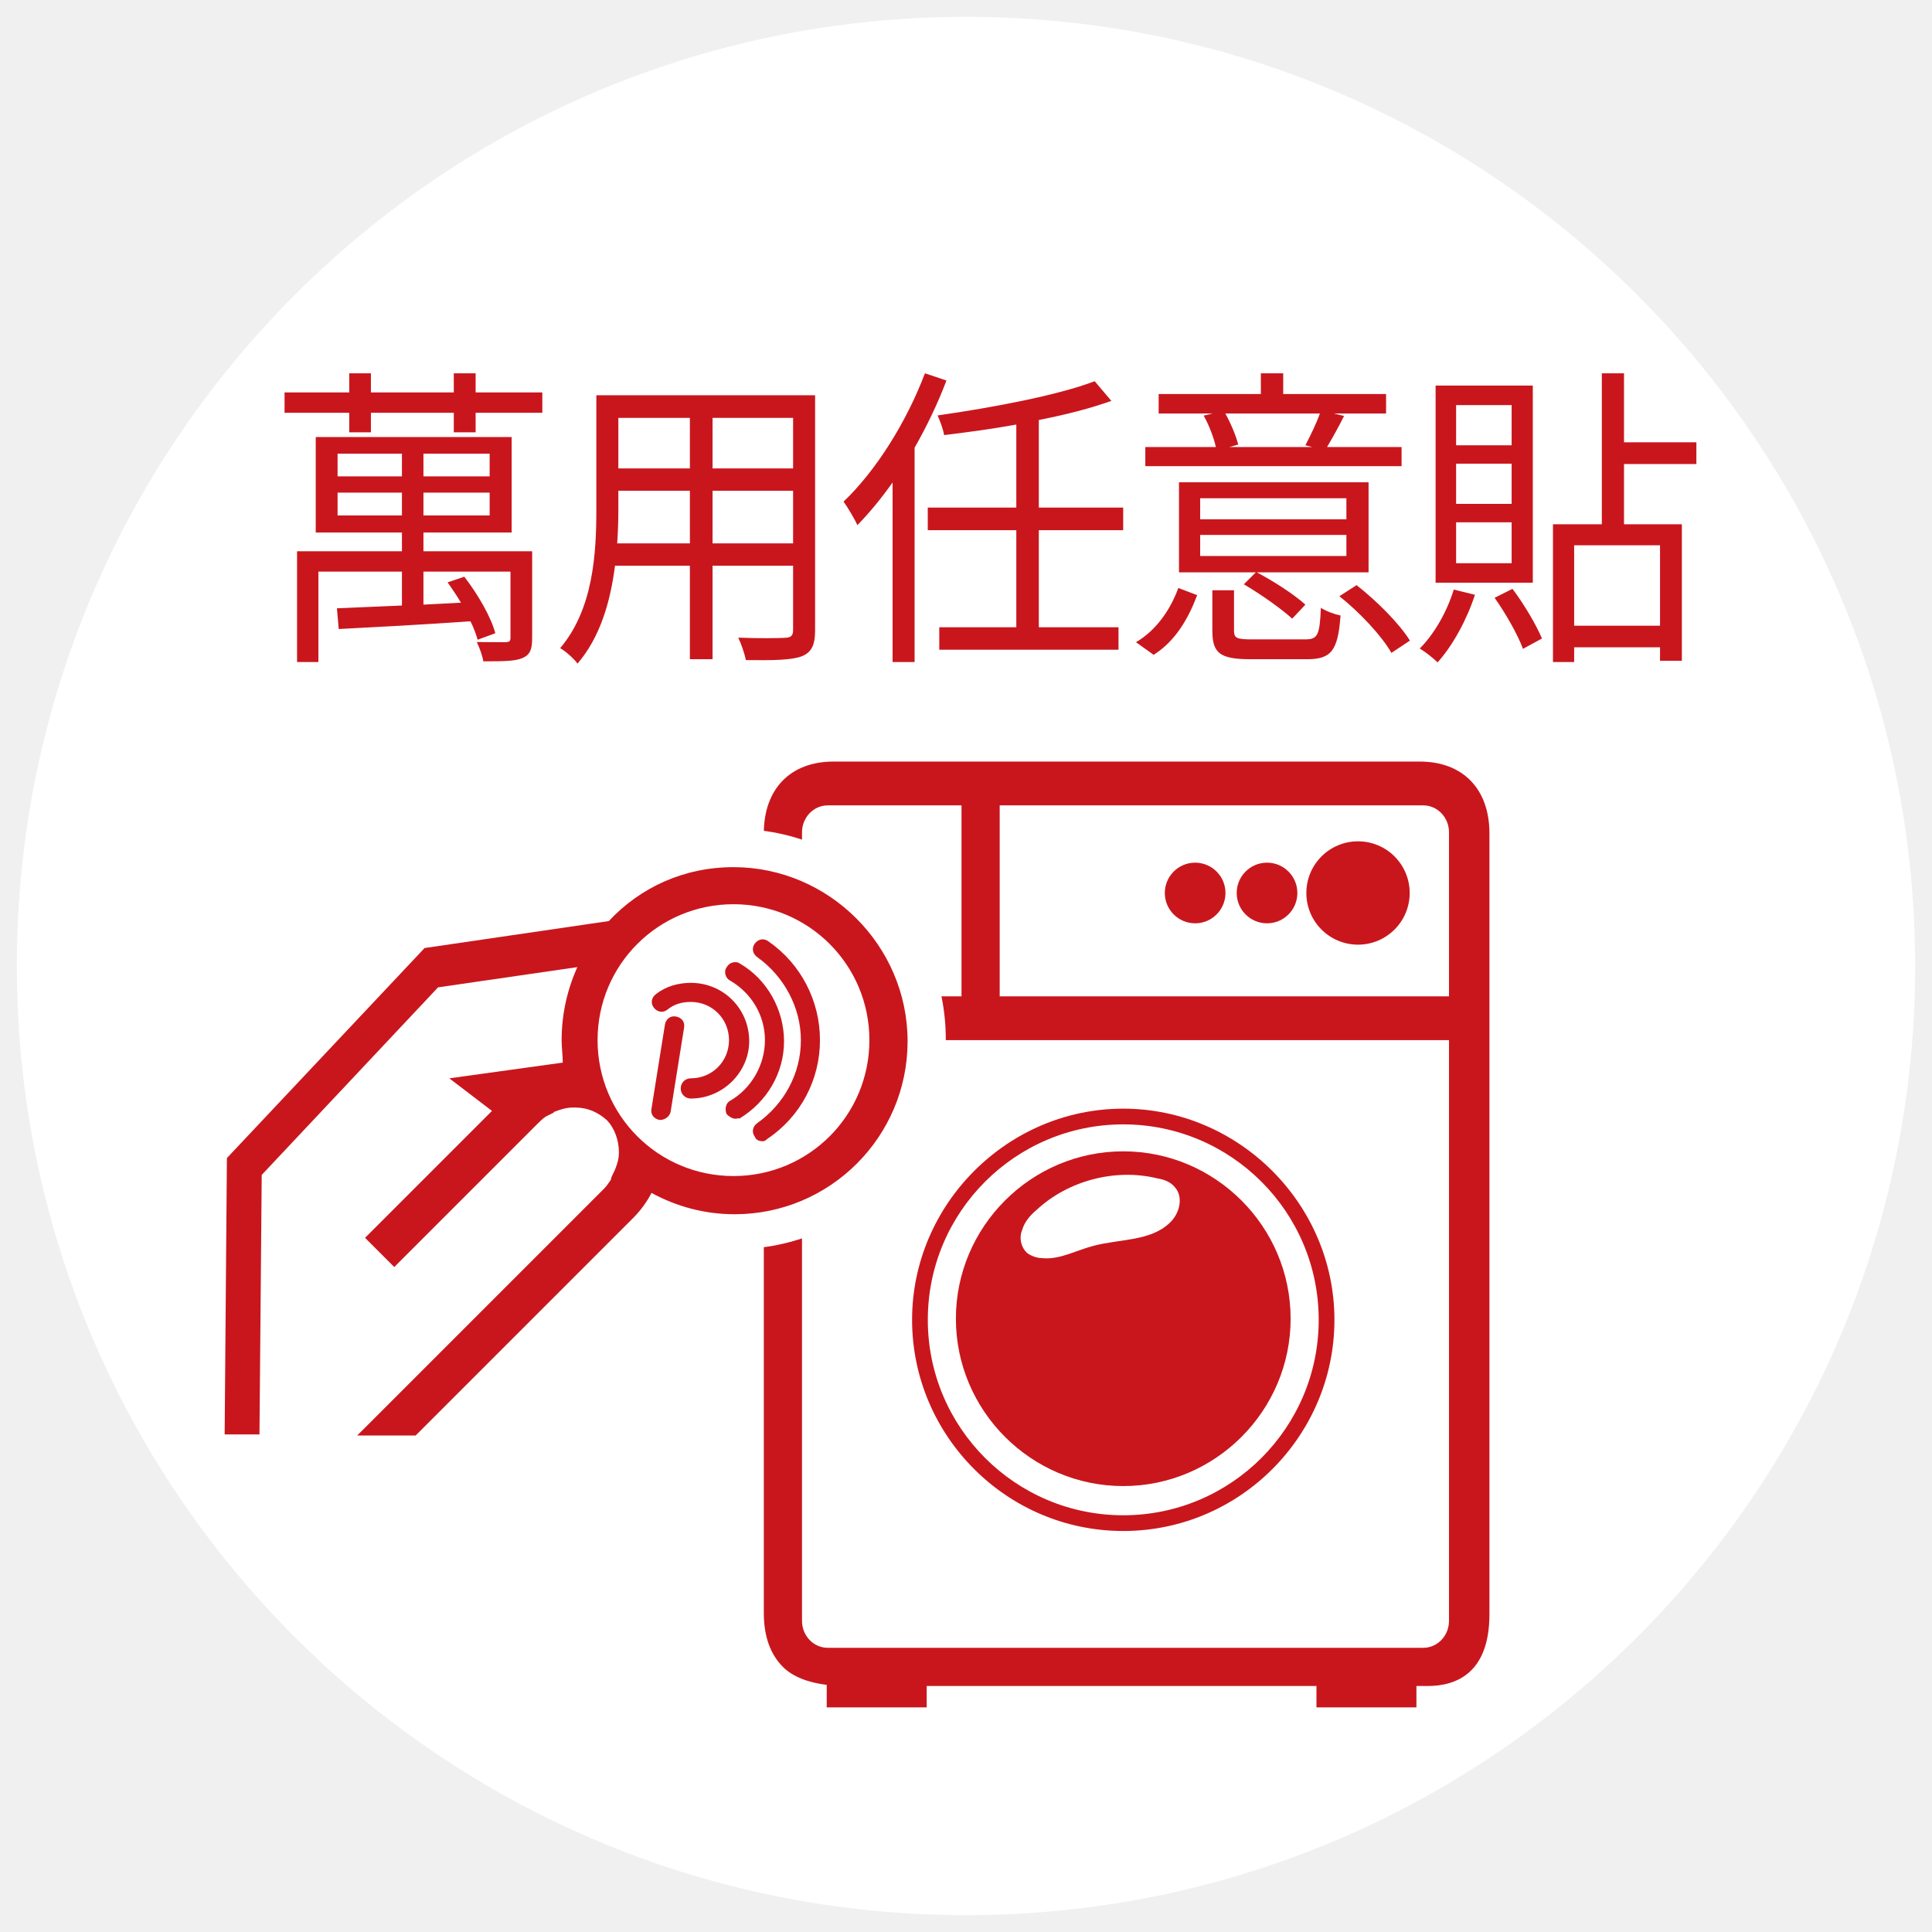
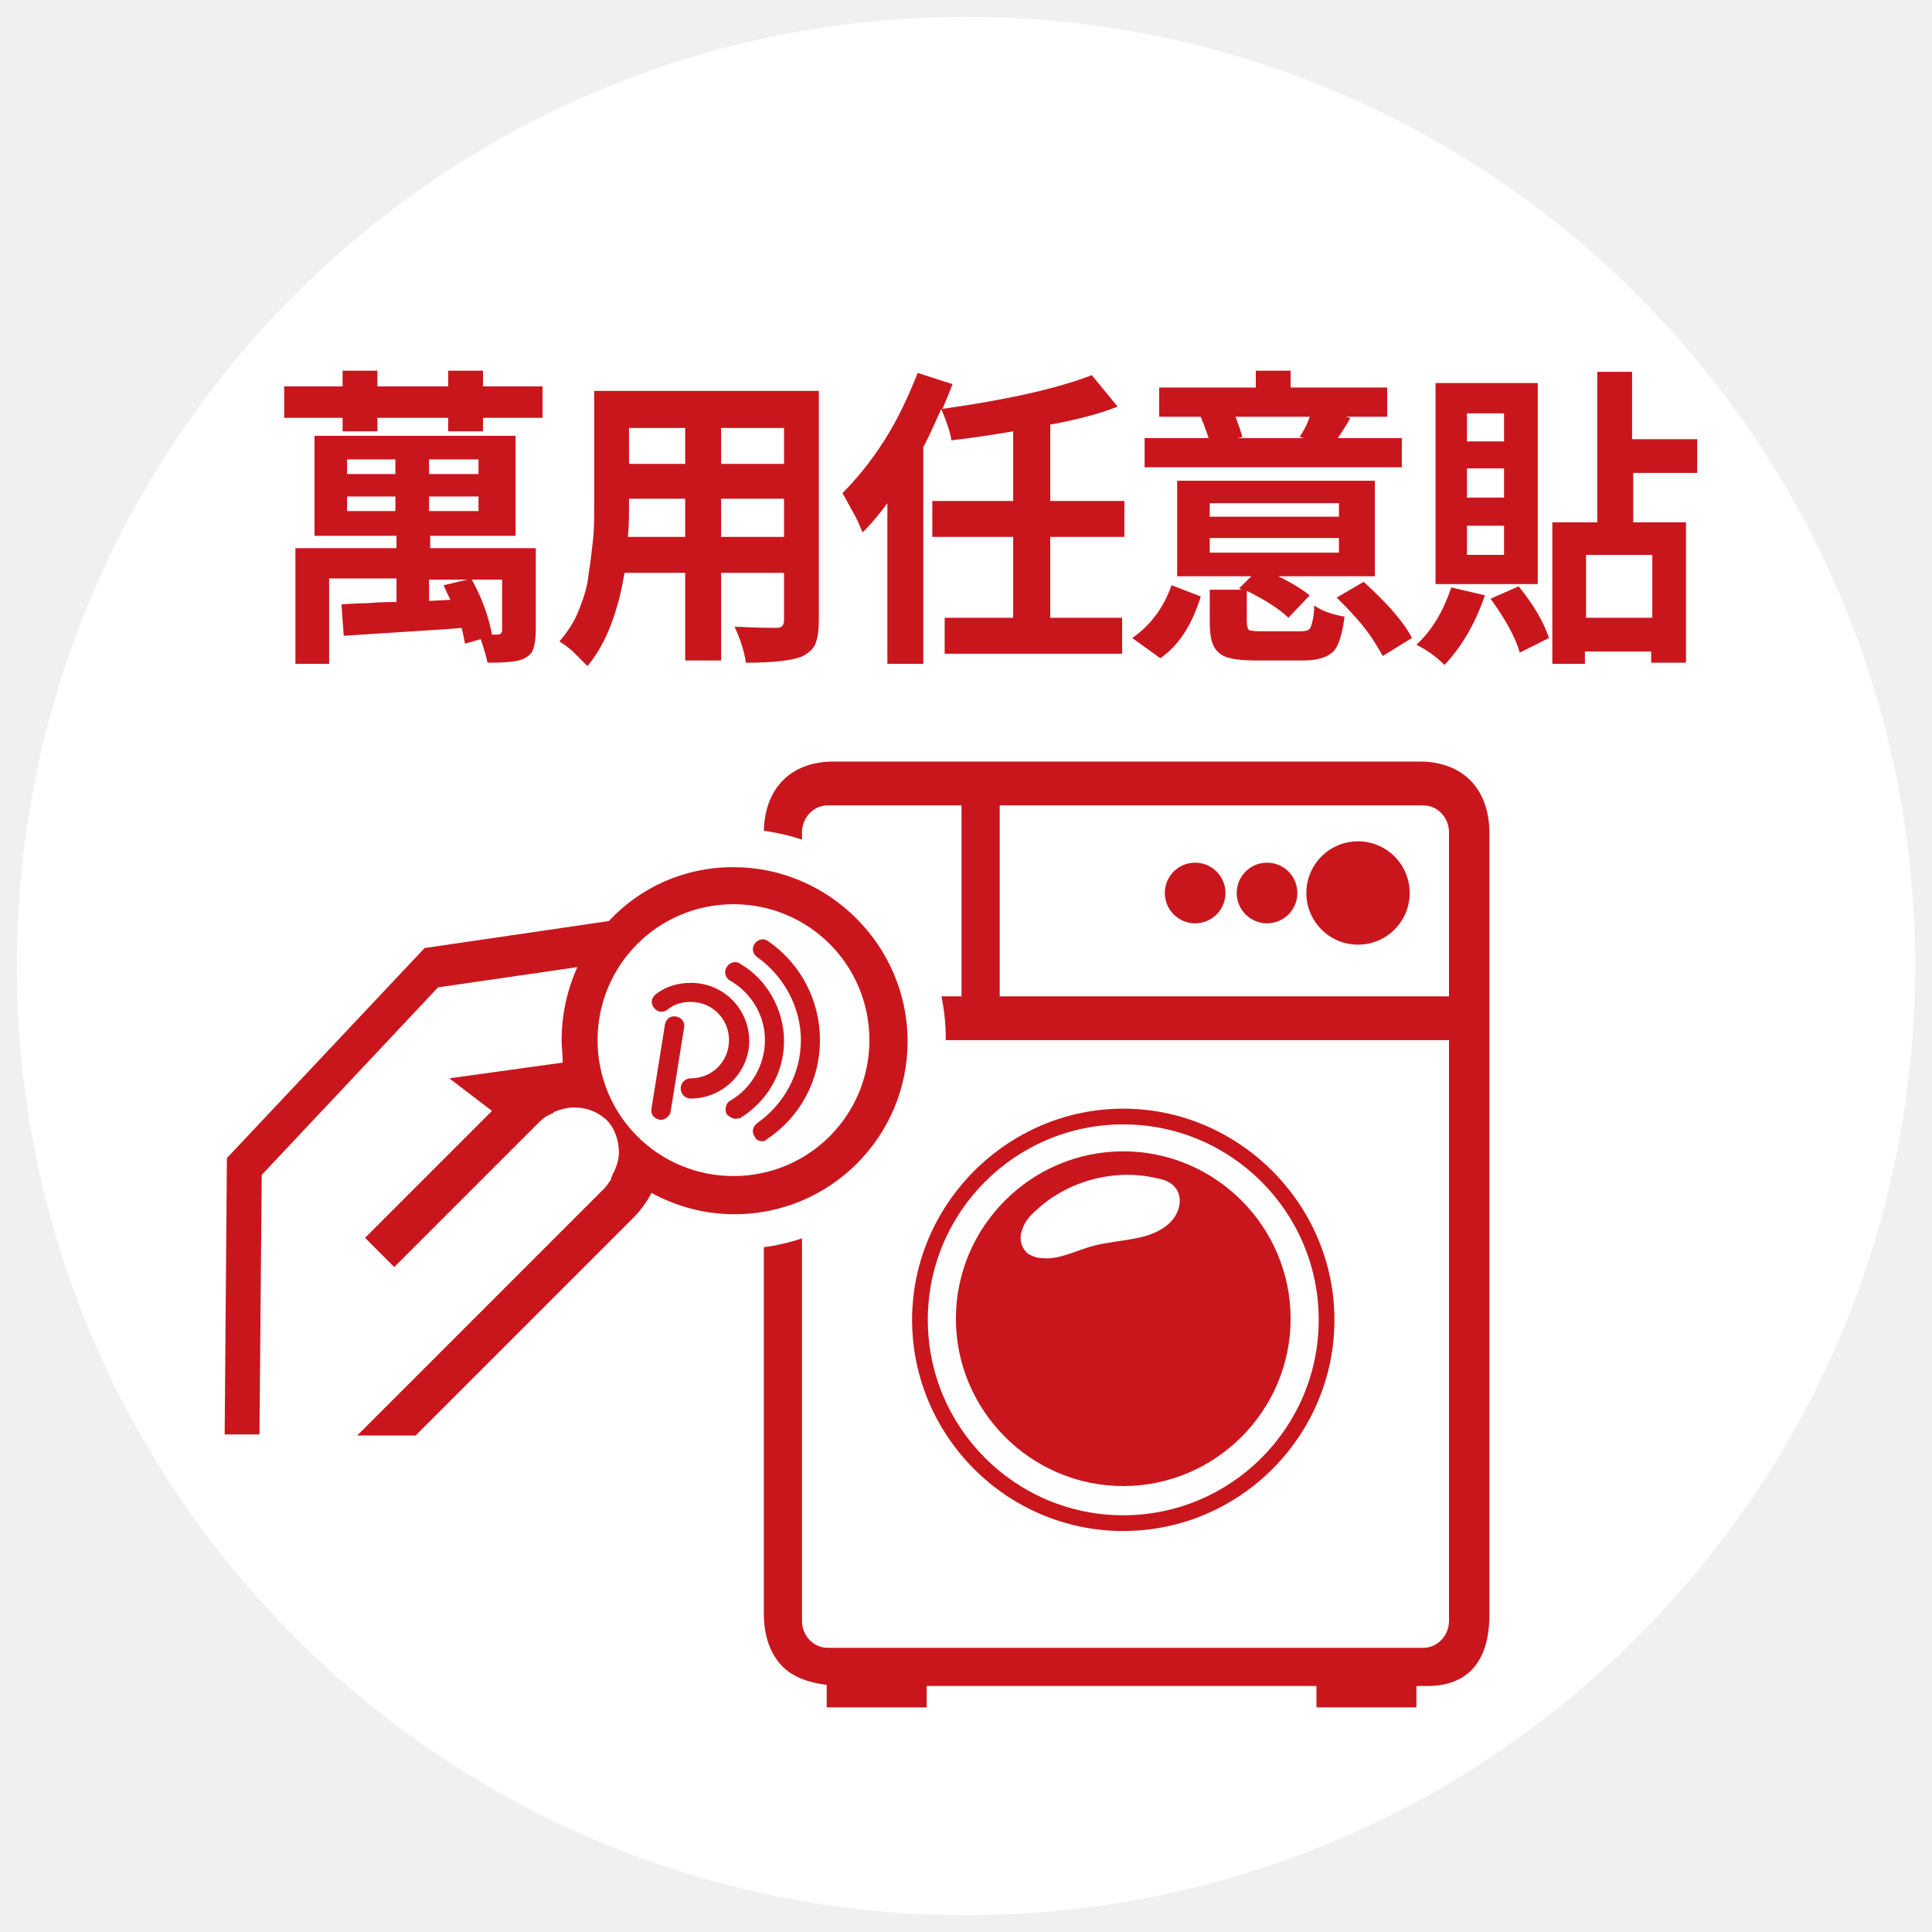
<svg xmlns="http://www.w3.org/2000/svg" version="1.1" id="圖層_1" x="0px" y="0px" viewBox="0 0 172 172" style="enable-background:new 0 0 172 172;" xml:space="preserve">
  <style type="text/css">
	.st0{fill:#FFFFFF;}
	.st1{fill:#C9161D;}
- 	.st2{font-family:'GenShinGothic-Bold';}
- 	.st3{font-size:27.94px;}
- 	.st4{letter-spacing:-1.1;}
+ 	.st2{enable-background:new    ;}
</style>
  <g>
    <circle class="st0" cx="86" cy="86" r="84.5" />
    <g>
      <g>
        <path class="st1" d="M126.4,67.8H74.2c-3.8,0-6.2,2.4-6.2,6.4v69.4c0,2.1,0.6,3.7,1.7,4.8c0.9,0.9,2.3,1.4,3.9,1.6v2h8.9v-1.9     h34.7v1.9h8.9v-1.9h1c2.5,0,5.5-1.1,5.5-6.4V74.2C132.6,70.2,130.2,67.8,126.4,67.8z M89,88.7v-17h37.7c1.3,0,2.3,1.1,2.3,2.4     v14.6H89z M71.4,88.7V74.1c0-1.3,1-2.4,2.3-2.4h11.9v17H71.4z M129,92.6v51.7c0,1.3-1,2.4-2.3,2.4h-53c-1.3,0-2.3-1.1-2.3-2.4     V92.6H129z" />
-         <path class="st1" d="M100,136.3c10.4,0,18.8-8.5,18.8-18.8s-8.5-18.8-18.8-18.8s-18.8,8.5-18.8,18.8S89.6,136.3,100,136.3z      M100,100.1c9.6,0,17.4,7.8,17.4,17.4c0,9.6-7.8,17.4-17.4,17.4s-17.4-7.8-17.4-17.4C82.6,107.9,90.4,100.1,100,100.1z" />
+         <path class="st1" d="M100,136.3c10.4,0,18.8-8.5,18.8-18.8s-8.5-18.8-18.8-18.8s-18.8,8.5-18.8,18.8S89.6,136.3,100,136.3z      M100,100.1c9.6,0,17.4,7.8,17.4,17.4s-7.8,17.4-17.4,17.4s-17.4-7.8-17.4-17.4S90.4,100.1,100,100.1z" />
        <path class="st1" d="M100,132.3c8.2,0,14.9-6.7,14.9-14.9s-6.7-14.9-14.9-14.9s-14.9,6.7-14.9,14.9S91.8,132.3,100,132.3z      M91,109.5c0.2-0.7,0.7-1.3,1.3-1.8c2.8-2.6,7-3.7,10.7-2.8c0.6,0.1,1.2,0.3,1.6,0.8c0.8,0.9,0.4,2.4-0.5,3.2     c-1.7,1.6-4.4,1.4-6.7,2c-1.6,0.4-3.1,1.3-4.7,1.1c-0.4,0-0.9-0.2-1.2-0.4C90.9,111.1,90.7,110.2,91,109.5z" />
        <circle class="st1" cx="120.9" cy="79.5" r="4.6" />
        <circle class="st1" cx="112.8" cy="79.5" r="2.7" />
        <circle class="st1" cx="106.4" cy="79.5" r="2.7" />
      </g>
      <circle class="st0" cx="65.5" cy="92.5" r="18.7" />
      <g>
-         <path class="st1" d="M65.3,77.2c-4.4,0-8.3,1.8-11.1,4.8l-16.4,2.4l-17.6,18.7L20,127.7h3.1l0.2-23.1L39,87.9l12.4-1.8     c-0.9,2-1.4,4.2-1.4,6.5c0,0.7,0.1,1.3,0.1,2L40,96l3.8,2.9l-1.5,1.5l-3.7,3.7l-6.1,6.1l2.6,2.6l6.6-6.6l6.2-6.2c0,0,0,0,0,0     c0.2-0.2,0.4-0.4,0.7-0.6c0.2-0.1,0.4-0.2,0.6-0.3c0,0,0.1,0,0.1-0.1c0.5-0.2,1.1-0.4,1.7-0.4c0,0,0,0,0,0l0,0c0.1,0,0.1,0,0.2,0     c1.1,0,2,0.4,2.8,1.1c0.7,0.7,1.1,1.8,1.1,2.9c0,0.5-0.1,0.9-0.3,1.4l0,0l0,0c-0.1,0.3-0.3,0.6-0.4,0.9c0,0,0,0,0,0.1     c-0.2,0.3-0.4,0.6-0.6,0.8l-17.9,17.9v0l-4.1,4.1h5.2l5-5l2.8-2.8l11.6-11.6c0.6-0.6,1.2-1.4,1.6-2.2c2.2,1.2,4.7,1.9,7.4,1.9     c8.5,0,15.4-6.9,15.4-15.4S73.8,77.2,65.3,77.2z M65.3,104.7c-6.7,0-12.1-5.4-12.1-12.1s5.4-12.1,12.1-12.1s12.1,5.4,12.1,12.1     S72,104.7,65.3,104.7z" />
+         <path class="st1" d="M65.3,77.2c-4.4,0-8.3,1.8-11.1,4.8l-16.4,2.4l-17.6,18.7L20,127.7h3.1l0.2-23.1L39,87.9l12.4-1.8     c-0.9,2-1.4,4.2-1.4,6.5c0,0.7,0.1,1.3,0.1,2L40,96l3.8,2.9l-1.5,1.5l-3.7,3.7l-6.1,6.1l2.6,2.6l6.6-6.6l6.2-6.2l0,0     c0.2-0.2,0.4-0.4,0.7-0.6c0.2-0.1,0.4-0.2,0.6-0.3c0,0,0.1,0,0.1-0.1c0.5-0.2,1.1-0.4,1.7-0.4l0,0l0,0c0.1,0,0.1,0,0.2,0     c1.1,0,2,0.4,2.8,1.1c0.7,0.7,1.1,1.8,1.1,2.9c0,0.5-0.1,0.9-0.3,1.4l0,0l0,0c-0.1,0.3-0.3,0.6-0.4,0.9c0,0,0,0,0,0.1     c-0.2,0.3-0.4,0.6-0.6,0.8l-17.9,17.9l0,0l-4.1,4.1H37l5-5l2.8-2.8l11.6-11.6c0.6-0.6,1.2-1.4,1.6-2.2c2.2,1.2,4.7,1.9,7.4,1.9     c8.5,0,15.4-6.9,15.4-15.4S73.8,77.2,65.3,77.2z M65.3,104.7c-6.7,0-12.1-5.4-12.1-12.1s5.4-12.1,12.1-12.1s12.1,5.4,12.1,12.1     S72,104.7,65.3,104.7z" />
        <g>
          <g>
-             <path class="st1" d="M58.8,99.7c0,0-0.1,0-0.1,0c-0.5-0.1-0.8-0.5-0.7-1l1.2-7.5c0.1-0.5,0.5-0.8,1-0.7c0.5,0.1,0.8,0.5,0.7,1       L59.7,99C59.6,99.4,59.2,99.7,58.8,99.7z" />
+             <path class="st1" d="M58.8,99.7L58.8,99.7c-0.6-0.1-0.9-0.5-0.8-1l1.2-7.5c0.1-0.5,0.5-0.8,1-0.7c0.5,0.1,0.8,0.5,0.7,1       L59.7,99C59.6,99.4,59.2,99.7,58.8,99.7z" />
          </g>
          <g>
-             <path class="st1" d="M61.5,97.8c-0.5,0-0.9-0.4-0.9-0.9s0.4-0.9,0.9-0.9c1.9,0,3.4-1.5,3.4-3.4c0-1.9-1.5-3.4-3.4-3.4       c-0.8,0-1.5,0.2-2.1,0.7c-0.4,0.3-0.9,0.2-1.2-0.2c-0.3-0.4-0.2-0.9,0.2-1.2c0.9-0.7,2-1,3.1-1c2.9,0,5.2,2.3,5.2,5.2       C66.7,95.4,64.4,97.8,61.5,97.8z" />
+             <path class="st1" d="M61.5,97.8c-0.5,0-0.9-0.4-0.9-0.9S61,96,61.5,96c1.9,0,3.4-1.5,3.4-3.4s-1.5-3.4-3.4-3.4       c-0.8,0-1.5,0.2-2.1,0.7c-0.4,0.3-0.9,0.2-1.2-0.2c-0.3-0.4-0.2-0.9,0.2-1.2c0.9-0.7,2-1,3.1-1c2.9,0,5.2,2.3,5.2,5.2       C66.7,95.4,64.4,97.8,61.5,97.8z" />
          </g>
          <g>
-             <path class="st1" d="M67.9,101.6c-0.3,0-0.6-0.1-0.7-0.4c-0.3-0.4-0.2-0.9,0.2-1.2c2.4-1.7,3.9-4.4,3.9-7.4       c0-2.9-1.5-5.7-3.9-7.4c-0.4-0.3-0.5-0.8-0.2-1.2c0.3-0.4,0.8-0.5,1.2-0.2c2.9,2,4.6,5.3,4.6,8.8c0,3.5-1.7,6.8-4.7,8.8       C68.2,101.5,68.1,101.6,67.9,101.6z" />
+             <path class="st1" d="M67.9,101.6c-0.3,0-0.6-0.1-0.7-0.4c-0.3-0.4-0.2-0.9,0.2-1.2c2.4-1.7,3.9-4.4,3.9-7.4       c0-2.9-1.5-5.7-3.9-7.4c-0.4-0.3-0.5-0.8-0.2-1.2c0.3-0.4,0.8-0.5,1.2-0.2c2.9,2,4.6,5.3,4.6,8.8s-1.7,6.8-4.7,8.8       C68.2,101.5,68.1,101.6,67.9,101.6z" />
          </g>
          <g>
-             <path class="st1" d="M65.5,99.6c-0.3,0-0.6-0.2-0.8-0.4c-0.2-0.4-0.1-1,0.3-1.2c1.9-1.1,3.1-3.2,3.1-5.4c0-2.2-1.2-4.2-3.1-5.3       c-0.4-0.2-0.6-0.8-0.3-1.2c0.2-0.4,0.8-0.6,1.2-0.3c2.4,1.4,3.9,4.1,3.9,6.9c0,2.8-1.5,5.4-4,6.9       C65.8,99.5,65.6,99.6,65.5,99.6z" />
+             <path class="st1" d="M65.5,99.6c-0.3,0-0.6-0.2-0.8-0.4c-0.2-0.4-0.1-1,0.3-1.2c1.9-1.1,3.1-3.2,3.1-5.4c0-2.2-1.2-4.2-3.1-5.3       c-0.4-0.2-0.6-0.8-0.3-1.2c0.2-0.4,0.8-0.6,1.2-0.3c2.4,1.4,3.9,4.1,3.9,6.9s-1.5,5.4-4,6.9C65.8,99.5,65.6,99.6,65.5,99.6z" />
          </g>
        </g>
      </g>
    </g>
-     <text transform="matrix(0.95 0 0 1 23.5222 56.7035)" class="st1 st2 st3 st4">萬用任意貼</text>
+     <g class="st2">
+       <path class="st1" d="M43,34.4h5.3v2.8H43v1.2h-3.1v-1.2h-6.3v1.2h-3.1v-1.2h-5.2v-2.8h5.2V33h3.1v1.4h6.3V33H43V34.4z M47.7,48.8    v7.3c0,0.7-0.1,1.3-0.2,1.6c-0.1,0.4-0.4,0.7-0.8,0.9c-0.5,0.3-1.6,0.4-3.3,0.4c-0.1-0.5-0.3-1.2-0.6-2.1l-1.4,0.4    c-0.1-0.5-0.2-1-0.3-1.4c-0.9,0.1-4.4,0.3-10.5,0.7l-0.2-2.8c0.4,0,1.2-0.1,2.3-0.1c1.1-0.1,2-0.1,2.6-0.1v-2.1h-6v7.6h-3V48.8h9    v-1.1h-7.3v-8.9h17.9v8.9h-7.6v1.1H47.7z M30.9,40.9v1.3h4.3v-1.3H30.9z M30.9,45.5h4.3v-1.3h-4.3V45.5z M42.6,42.2v-1.3h-4.4v1.3    H42.6z M42.6,45.5v-1.3h-4.4v1.3H42.6z M38.2,53.5l1.9-0.1c-0.2-0.4-0.4-0.8-0.6-1.3l2.1-0.5h-3.4V53.5z M43.8,56.5h0.5    c0.2,0,0.4-0.1,0.4-0.4v-4.5h-2.7C42.9,53.2,43.5,54.9,43.8,56.5z" />
+       <path class="st1" d="M72.9,34.9v20.3c0,0.9-0.1,1.6-0.3,2.1c-0.2,0.5-0.6,0.8-1.1,1.1c-0.9,0.4-2.6,0.6-5.1,0.6    c-0.1-0.8-0.4-1.9-1-3.2c0.7,0,1.9,0.1,3.7,0.1c0.5,0,0.7-0.2,0.7-0.7V51h-5.6v7.8H61V51h-5.4c-0.6,3.6-1.7,6.4-3.3,8.3    c-0.3-0.3-0.7-0.7-1.2-1.2c-0.5-0.5-1-0.8-1.3-1c0.7-0.8,1.3-1.7,1.7-2.7c0.4-1,0.8-2.1,0.9-3.3c0.2-1.2,0.3-2.2,0.4-3.1    c0.1-0.9,0.1-2,0.1-3.2v-10H72.9z M55.9,47.8H61v-3.4h-5v0.5C56,45.8,56,46.8,55.9,47.8z M61,38.1h-5v3.2h5V38.1z M69.8,41.3v-3.2    h-5.6v3.2H69.8z M64.2,47.8h5.6v-3.4h-5.6V47.8z" />
+       <path class="st1" d="M100.1,47.8h-6.6V55h6.4v3.2H84.1V55h6.1v-7.2H83v-3.2h7.2v-6.2c-1.8,0.3-3.7,0.6-5.5,0.8    c-0.1-0.7-0.4-1.6-0.9-2.8c-0.5,1.1-1,2.3-1.6,3.4v19.3H79V44.8c-0.8,1.1-1.6,2-2.2,2.6c-0.2-0.4-0.4-1-0.8-1.7    c-0.4-0.7-0.7-1.3-1-1.8c1.3-1.3,2.6-2.9,3.8-4.8s2.1-3.9,2.9-5.9l3.1,1c-0.2,0.5-0.5,1.3-0.9,2.2c5.7-0.8,10.2-1.8,13.3-3    l2.3,2.8c-1.8,0.7-3.8,1.2-6,1.6v6.8h6.6V47.8z" />
+       <path class="st1" d="M103.3,58.6l-2.5-1.8c1.6-1.1,2.8-2.7,3.5-4.7l2.6,1C106.1,55.7,104.9,57.5,103.3,58.6z M124.8,39v2.6h-22.9    V39h5.7c-0.1-0.3-0.3-0.9-0.7-1.9l0.1,0h-3.8v-2.6h8.6V33h3.1v1.5h8.6v2.6h-3.7l0.4,0.1c-0.1,0.3-0.5,0.9-1.1,1.8H124.8z     M112.1,56.2h3.7c0.5,0,0.8-0.1,0.9-0.4c0.1-0.3,0.3-0.9,0.3-1.9c0.7,0.5,1.6,0.8,2.7,1c-0.2,1.5-0.5,2.6-1,3.1s-1.4,0.8-2.6,0.8    h-4.3c-1.7,0-2.8-0.2-3.3-0.7c-0.6-0.5-0.8-1.4-0.8-2.7v-2.9h2.9l-0.3-0.1l1.1-1.1h-6.6v-8.5h17.6v8.5h-8.6c1,0.5,1.9,1,2.8,1.7    l-1.9,2c-0.8-0.8-2.1-1.6-3.7-2.4v2.8c0,0.4,0.1,0.6,0.2,0.7C111.2,56.1,111.5,56.2,112.1,56.2z M107.7,44.8V46h11.5v-1.2H107.7z     M107.7,47.9v1.3h11.5v-1.3H107.7z M116.6,37.1H110c0.3,0.8,0.5,1.4,0.6,1.8l-0.4,0.1h5.9l-0.4-0.1    C116.3,38,116.5,37.4,116.6,37.1z M119,53.2l2.4-1.4c2.1,1.9,3.6,3.6,4.3,5l-2.6,1.6c-0.4-0.7-0.9-1.6-1.7-2.6S119.8,54,119,53.2z    " />
+       <path class="st1" d="M129.2,52.3l3,0.7c-0.9,2.6-2.1,4.6-3.6,6.2c-0.7-0.7-1.5-1.3-2.5-1.8C127.5,56.1,128.5,54.4,129.2,52.3z     M136.9,34.1v17.9h-9.1V34.1H136.9z M133.9,39.3v-2.5h-3.3v2.5H133.9z M133.9,44.3v-2.6h-3.3v2.6H133.9z M133.9,49.4v-2.6h-3.3    v2.6H133.9z M132.7,53.3l2.5-1.1c1.3,1.6,2.2,3.1,2.7,4.6l-2.6,1.3C134.9,56.7,134,55.1,132.7,53.3z M151.2,42.1h-5.8v4.4h4.7V59    h-3.1v-1h-5.9v1.1h-2.9V46.5h4V33.1h3.1v6h5.8V42.1z M147.1,55v-5.6h-5.9V55H147.1z" />
+     </g>
  </g>
</svg>
